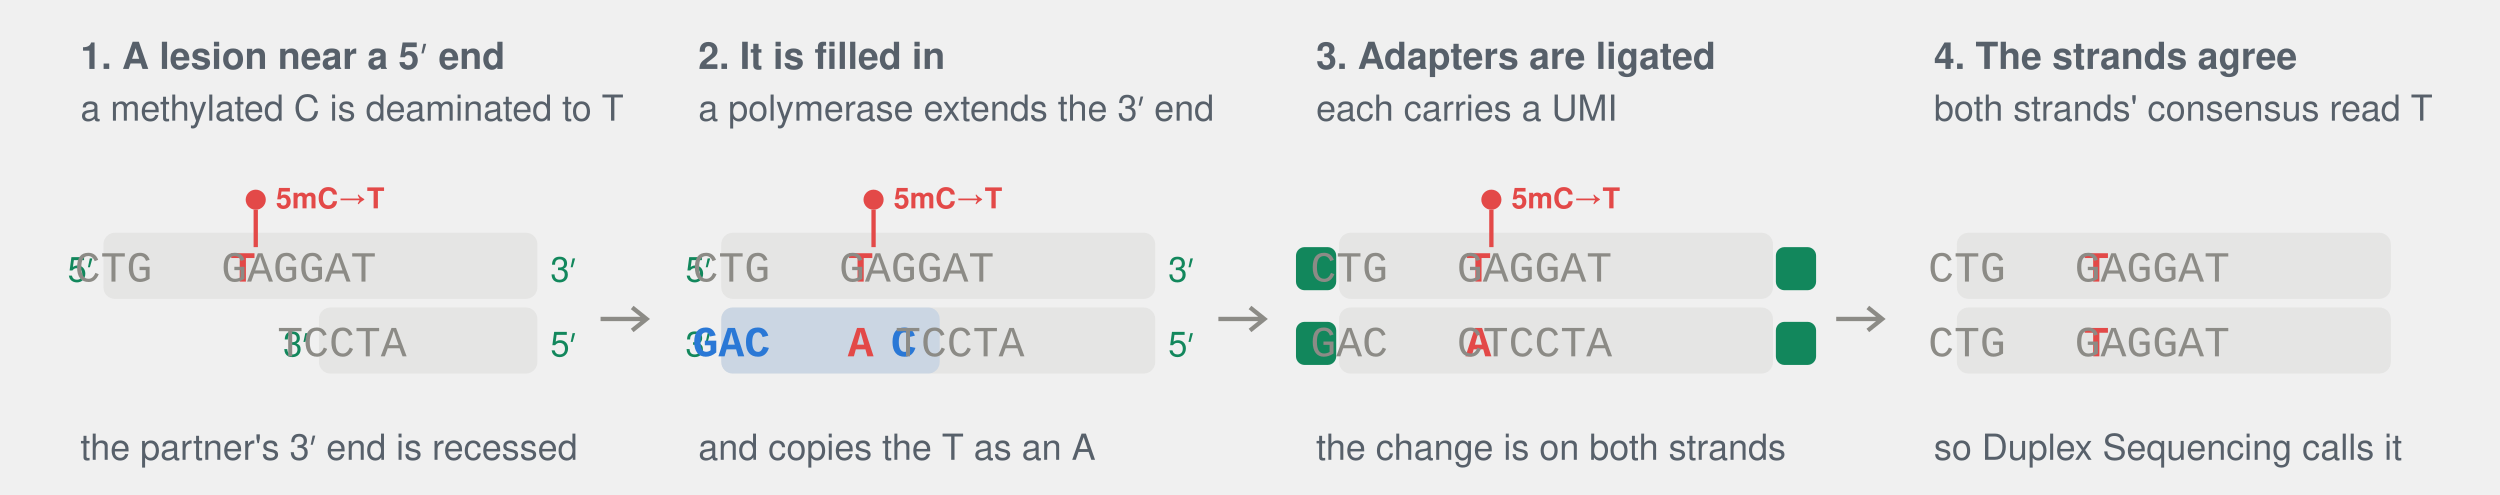
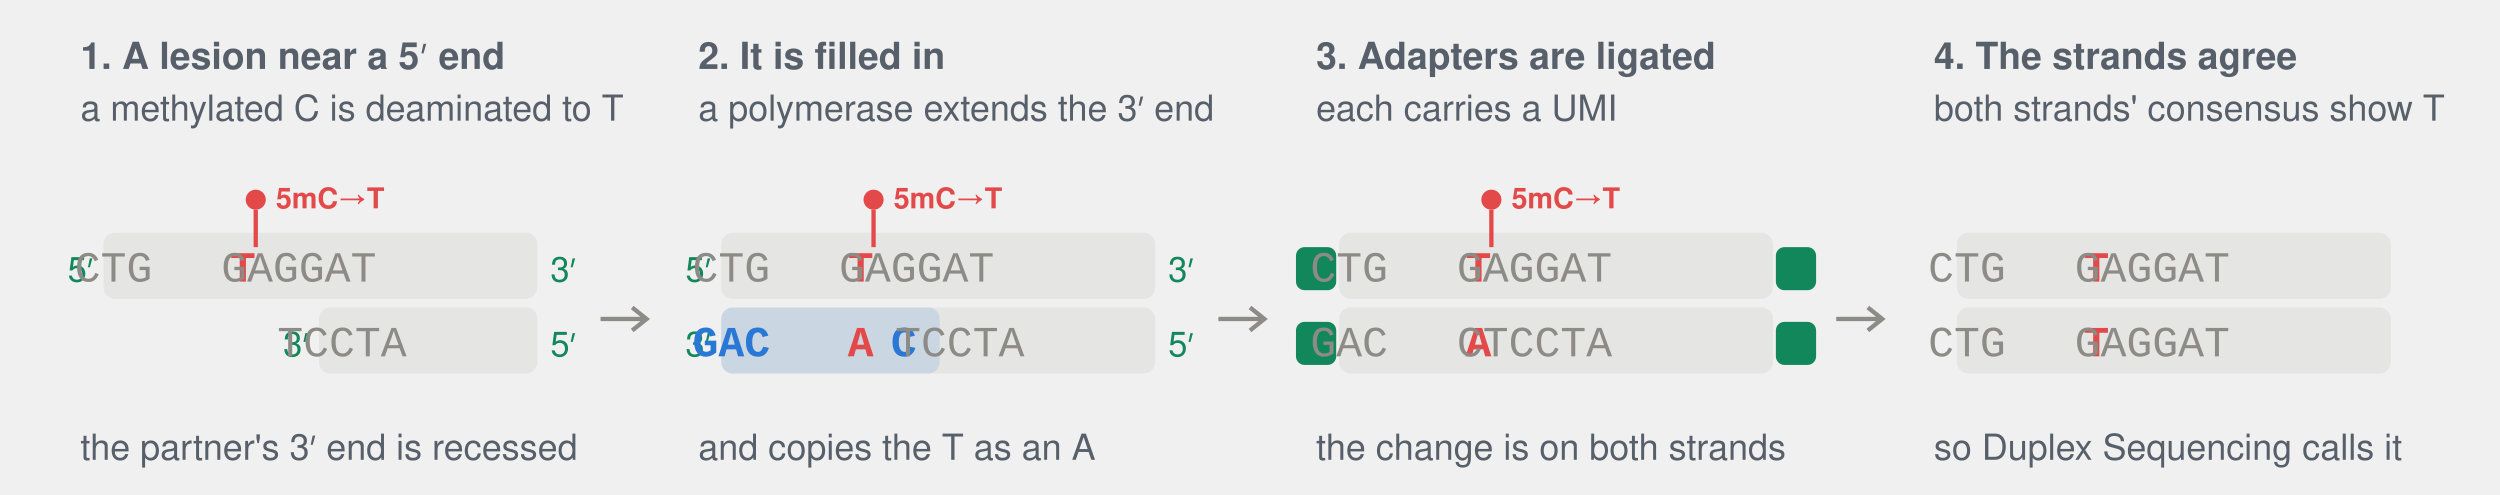
<svg xmlns="http://www.w3.org/2000/svg" width="870" height="172" viewBox="0 0 870 172" role="img" aria-labelledby="title">
  <style>
    text { font-family: Helvetica, Arial, sans-serif; }
    .head { fill: #57606a; font-size: 13px; font-weight: 700; }
    .ink { fill: #57606a; font-size: 12.5px; }
    .end { fill: #12875c; font-size: 12px; }
    .base { fill: #8c8b86; font-family: ui-monospace, SFMono-Regular, Menlo, Consolas, "Liberation Mono", monospace; font-size: 15px; }
    .alt { fill: #e34948; font-weight: 700; }
    .new { fill: #2a78d6; font-weight: 700; }
    .fill { fill: #2a78d6; fill-opacity: 0.14; }
    .umi { fill: #12875c; }
    .arrow { stroke: #8c8b86; stroke-width: 1.5; fill: none; }
    .read { fill: #8c8b86; fill-opacity: 0.11; }
    .lesion { fill: #e34948; }
    .lesion-stem { stroke: #e34948; stroke-width: 1.5; }
    .lesion-label { fill: #e34948; font-size: 10px; font-weight: 700; }
    @media (prefers-color-scheme: dark) {
      .head, .ink { fill: #9198a1; }
      .end, .umi { fill: #1baf7a; }
      .read { fill: #ffffff; fill-opacity: 0.12; }
    }
  </style>
  <text class="head" x="28" y="24">1. A lesion near a 5′ end</text>
  <text class="ink" x="28" y="42">a methylated C is deaminated to T</text>
  <text class="ink" x="28" y="160">the partner's 3′ end is recessed</text>
  <rect class="read" x="36" y="81" width="151" height="23" rx="4" />
  <rect class="read" x="111" y="107" width="76" height="23" rx="4" />
  <text class="end" x="28" y="98" text-anchor="middle">5′</text>
  <text class="end" x="196" y="98" text-anchor="middle">3′</text>
  <text class="end" x="103" y="124" text-anchor="middle">3′</text>
  <text class="end" x="196" y="124" text-anchor="middle">5′</text>
  <path class="lesion-stem" d="M89 86 V73" />
  <circle class="lesion" cx="89" cy="69.5" r="3.5" />
  <text class="lesion-label" x="96" y="72.5">5mC→T</text>
  <text class="base" y="98" text-anchor="middle">
    <tspan x="44 59 74">CTG</tspan>
    <tspan class="alt" x="89">T</tspan>
    <tspan x="104 119 134 149 164 179">GAGGAT</tspan>
  </text>
  <text class="base" y="124" text-anchor="middle">
    <tspan x="119 134 149 164 179">TCCTA</tspan>
  </text>
  <path class="arrow" d="M209 111 h16 m-5 -4 l5 4 l-5 4" />
  <text class="head" x="243" y="24">2. It is filled in</text>
  <text class="ink" x="243" y="42">a polymerase extends the 3′ end</text>
  <text class="ink" x="243" y="160">and copies the T as an A</text>
  <rect class="read" x="251" y="81" width="151" height="23" rx="4" />
  <rect class="read" x="251" y="107" width="151" height="23" rx="4" />
  <rect class="fill" x="251" y="107" width="76" height="23" rx="4" />
  <text class="end" x="243" y="98" text-anchor="middle">5′</text>
  <text class="end" x="411" y="98" text-anchor="middle">3′</text>
  <text class="end" x="243" y="124" text-anchor="middle">3′</text>
  <text class="end" x="411" y="124" text-anchor="middle">5′</text>
  <path class="lesion-stem" d="M304 86 V73" />
  <circle class="lesion" cx="304" cy="69.5" r="3.5" />
  <text class="lesion-label" x="311" y="72.5">5mC→T</text>
  <text class="base" y="98" text-anchor="middle">
    <tspan x="259 274 289">CTG</tspan>
    <tspan class="alt" x="304">T</tspan>
    <tspan x="319 334 349 364 379 394">GAGGAT</tspan>
  </text>
  <text class="base" y="124" text-anchor="middle">
    <tspan class="new" x="259 274 289">GAC</tspan>
    <tspan class="alt" x="304">A</tspan>
    <tspan class="new" x="319">C</tspan>
    <tspan x="334 349 364 379 394">TCCTA</tspan>
  </text>
  <path class="arrow" d="M424 111 h16 m-5 -4 l5 4 l-5 4" />
  <text class="head" x="458" y="24">3. Adapters are ligated</text>
  <text class="ink" x="458" y="42">each carries a UMI</text>
  <text class="ink" x="458" y="160">the change is on both strands</text>
  <rect class="umi" x="451" y="86" width="14" height="15" rx="3" />
  <rect class="umi" x="618" y="86" width="14" height="15" rx="3" />
  <rect class="umi" x="451" y="112" width="14" height="15" rx="3" />
  <rect class="umi" x="618" y="112" width="14" height="15" rx="3" />
  <rect class="read" x="466" y="81" width="151" height="23" rx="4" />
  <rect class="read" x="466" y="107" width="151" height="23" rx="4" />
  <path class="lesion-stem" d="M519 86 V73" />
  <circle class="lesion" cx="519" cy="69.5" r="3.5" />
  <text class="lesion-label" x="526" y="72.5">5mC→T</text>
  <text class="base" y="98" text-anchor="middle">
    <tspan x="474 489 504">CTG</tspan>
    <tspan class="alt" x="519">T</tspan>
    <tspan x="534 549 564 579 594 609">GAGGAT</tspan>
  </text>
  <text class="base" y="124" text-anchor="middle">
    <tspan x="474 489 504">GAC</tspan>
    <tspan class="alt" x="519">A</tspan>
    <tspan x="534 549 564 579 594 609">CTCCTA</tspan>
  </text>
  <path class="arrow" d="M639 111 h16 m-5 -4 l5 4 l-5 4" />
  <text class="head" x="673" y="24">4. The strands agree</text>
-   <text class="ink" x="673" y="42">both strands' consensus read T</text>
+   <text class="ink" x="673" y="42">both strands' consensus show T</text>
  <text class="ink" x="673" y="160">so Duplex Sequencing calls it</text>
  <rect class="read" x="681" y="81" width="151" height="23" rx="4" />
  <rect class="read" x="681" y="107" width="151" height="23" rx="4" />
  <text class="base" y="98" text-anchor="middle">
    <tspan x="689 704 719">CTG</tspan>
    <tspan class="alt" x="734">T</tspan>
    <tspan x="749 764 779 794 809 824">GAGGAT</tspan>
  </text>
  <text class="base" y="124" text-anchor="middle">
    <tspan x="689 704 719">CTG</tspan>
    <tspan class="alt" x="734">T</tspan>
    <tspan x="749 764 779 794 809 824">GAGGAT</tspan>
  </text>
</svg>
